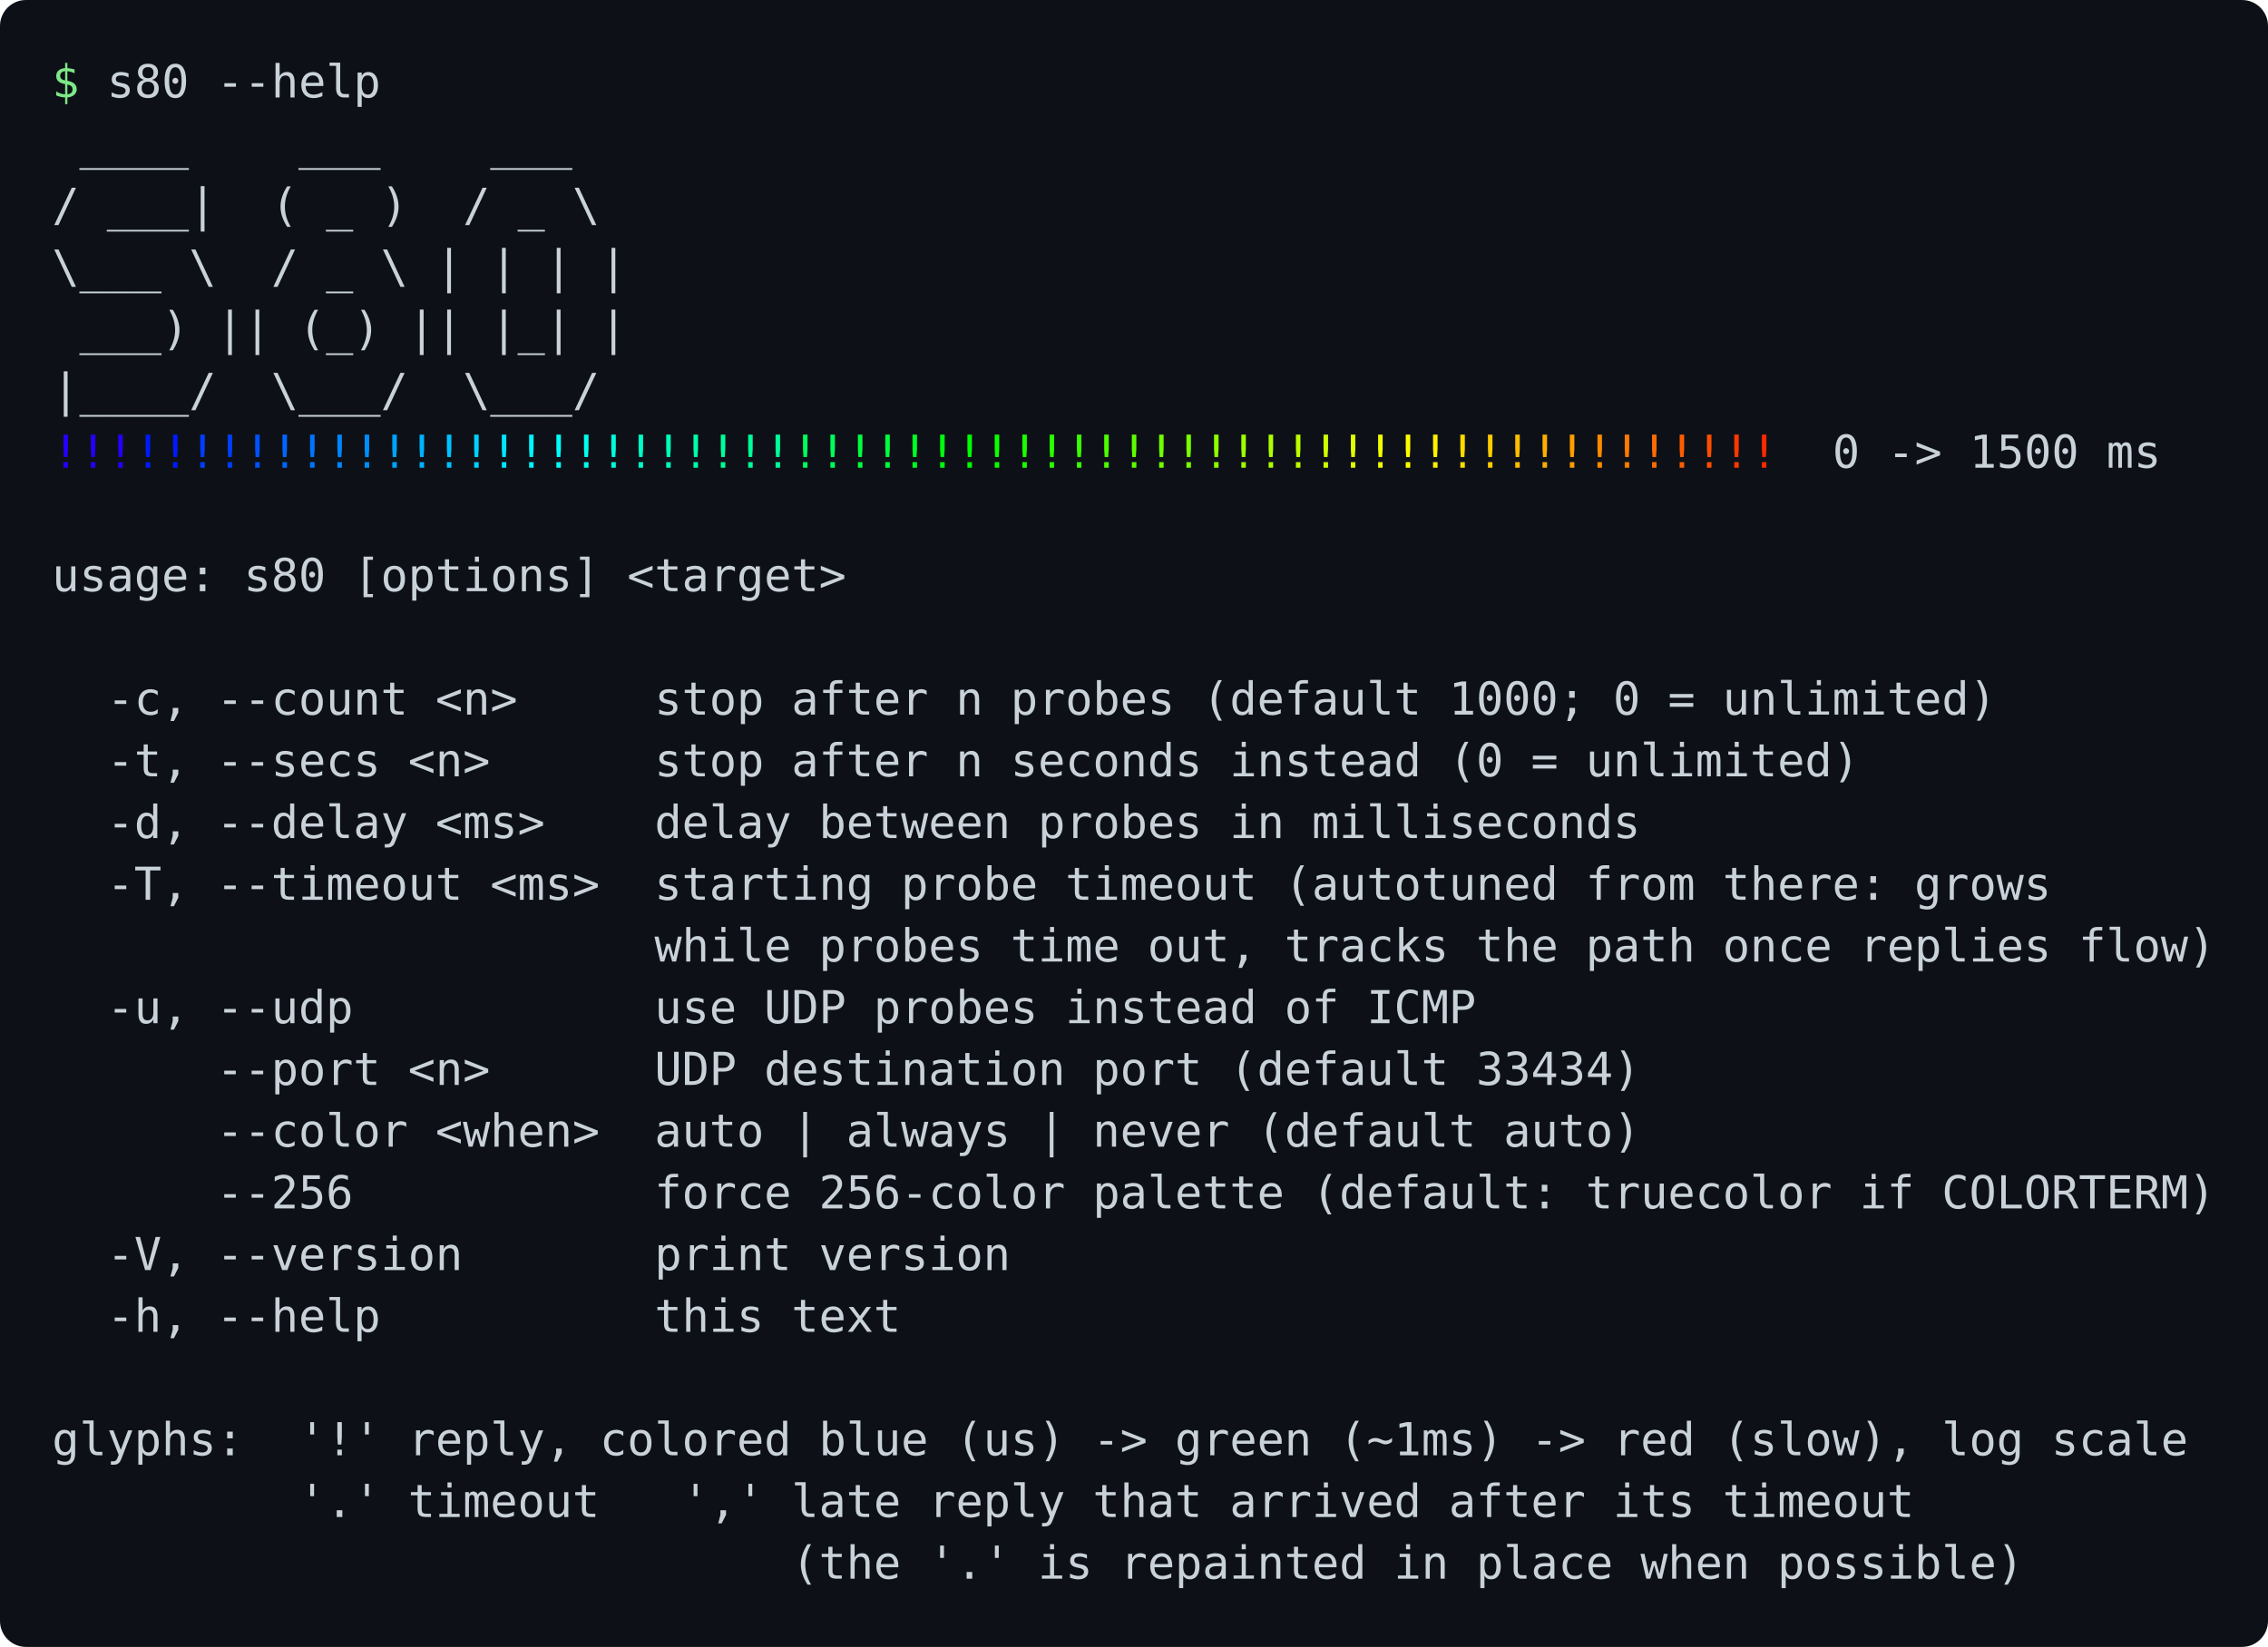
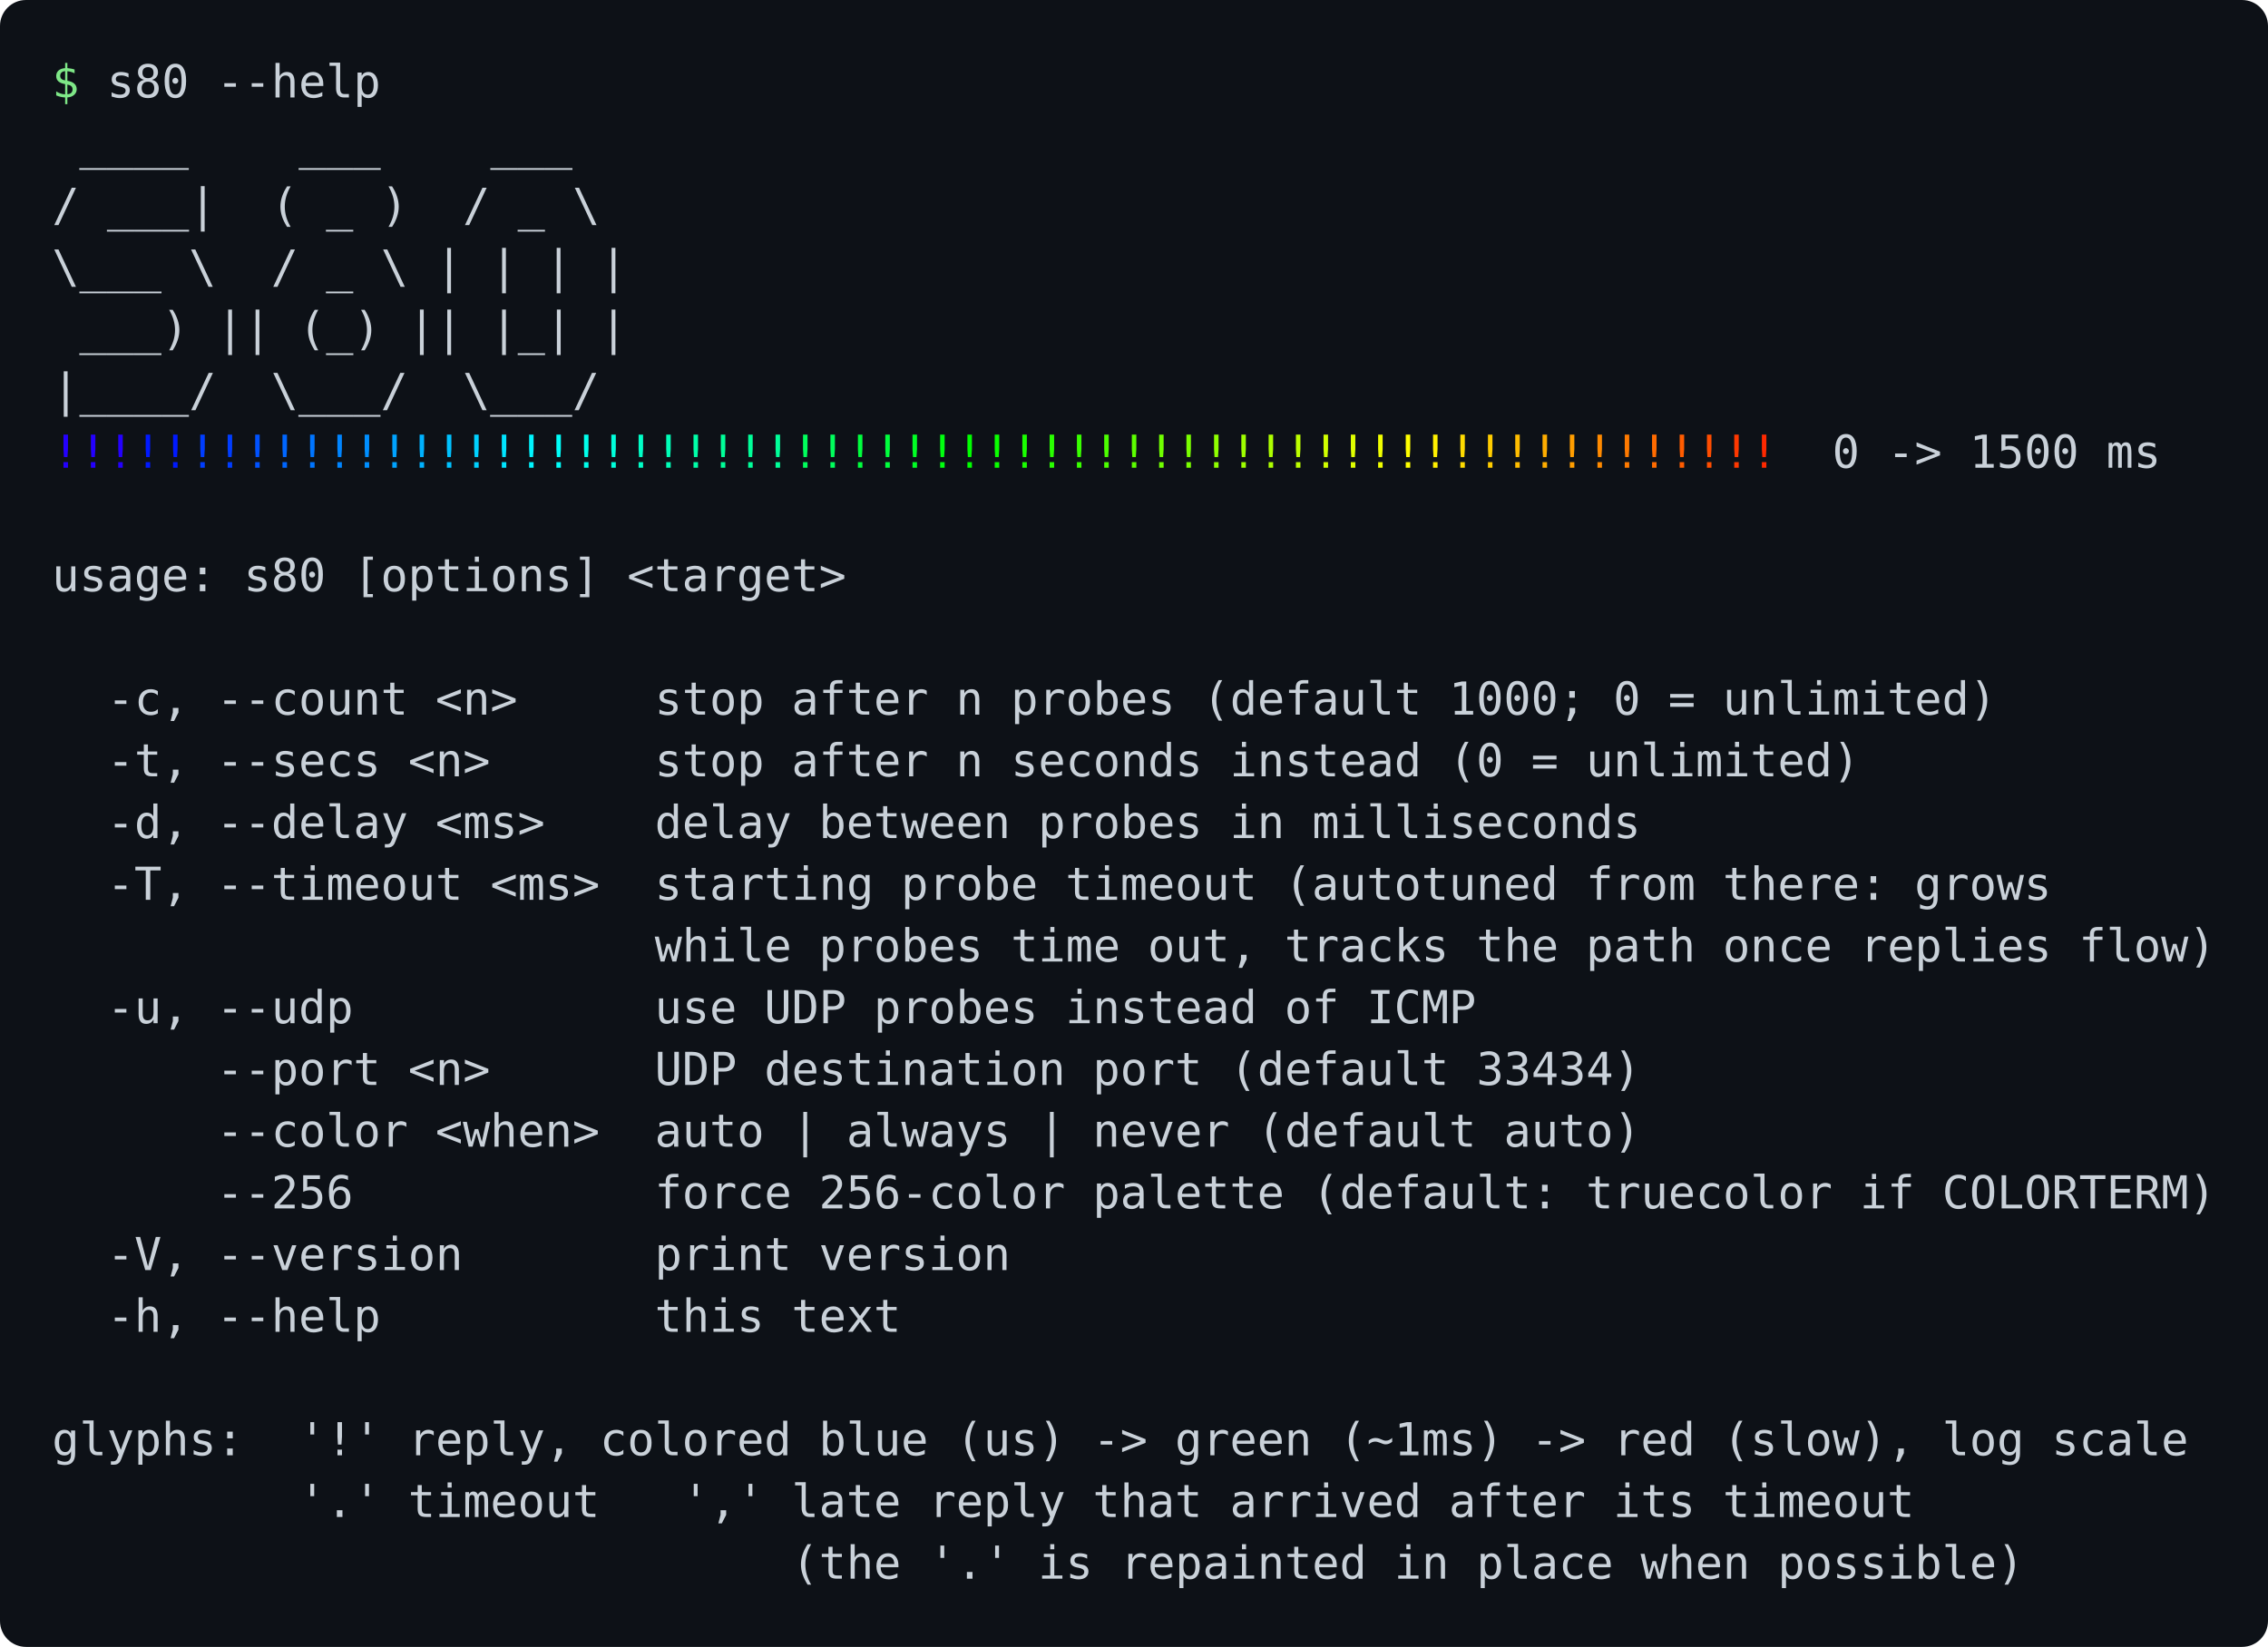
<svg xmlns="http://www.w3.org/2000/svg" viewBox="0 0 698 507" width="698" height="507" role="img" aria-label="s80 terminal output">
  <rect width="698" height="507" rx="8" fill="#0d1117" />
  <g font-family="SF Mono, Menlo, DejaVu Sans Mono, Consolas, monospace" font-size="14" xml:space="preserve">
    <text y="30">
-       <tspan x="16.0" textLength="16.9" lengthAdjust="spacingAndGlyphs" fill="#7ee787">$ </tspan>
-       <tspan x="32.9" textLength="84.3" lengthAdjust="spacingAndGlyphs" fill="#c9d1d9">s80 --help</tspan>
+       <tspan x="16.0" textLength="8.4" lengthAdjust="spacingAndGlyphs" fill="#7ee787">$</tspan>
+       <tspan x="32.9" textLength="25.3" lengthAdjust="spacingAndGlyphs" fill="#c9d1d9">s80</tspan>
+       <tspan x="66.6" textLength="50.6" lengthAdjust="spacingAndGlyphs" fill="#c9d1d9">--help</tspan>
    </text>
    <text y="49">
-       <tspan x="16.0" textLength="160.2" lengthAdjust="spacingAndGlyphs" fill="#c9d1d9"> ____    ___    ___</tspan>
+       <tspan x="24.4" textLength="33.7" lengthAdjust="spacingAndGlyphs" fill="#c9d1d9">____</tspan>
+       <tspan x="91.9" textLength="25.3" lengthAdjust="spacingAndGlyphs" fill="#c9d1d9">___</tspan>
+       <tspan x="150.9" textLength="25.3" lengthAdjust="spacingAndGlyphs" fill="#c9d1d9">___</tspan>
    </text>
    <text y="68">
-       <tspan x="16.0" textLength="168.6" lengthAdjust="spacingAndGlyphs" fill="#c9d1d9">/ ___|  ( _ )  / _ \</tspan>
+       <tspan x="16.0" textLength="8.4" lengthAdjust="spacingAndGlyphs" fill="#c9d1d9">/</tspan>
+       <tspan x="32.9" textLength="33.7" lengthAdjust="spacingAndGlyphs" fill="#c9d1d9">___|</tspan>
+       <tspan x="83.4" textLength="8.4" lengthAdjust="spacingAndGlyphs" fill="#c9d1d9">(</tspan>
+       <tspan x="100.3" textLength="8.4" lengthAdjust="spacingAndGlyphs" fill="#c9d1d9">_</tspan>
+       <tspan x="117.2" textLength="8.4" lengthAdjust="spacingAndGlyphs" fill="#c9d1d9">)</tspan>
+       <tspan x="142.4" textLength="8.4" lengthAdjust="spacingAndGlyphs" fill="#c9d1d9">/</tspan>
+       <tspan x="159.3" textLength="8.4" lengthAdjust="spacingAndGlyphs" fill="#c9d1d9">_</tspan>
+       <tspan x="176.2" textLength="8.4" lengthAdjust="spacingAndGlyphs" fill="#c9d1d9">\</tspan>
    </text>
    <text y="87">
-       <tspan x="16.0" textLength="177.0" lengthAdjust="spacingAndGlyphs" fill="#c9d1d9">\___ \  / _ \ | | | |</tspan>
+       <tspan x="16.0" textLength="33.7" lengthAdjust="spacingAndGlyphs" fill="#c9d1d9">\___</tspan>
+       <tspan x="58.1" textLength="8.4" lengthAdjust="spacingAndGlyphs" fill="#c9d1d9">\</tspan>
+       <tspan x="83.4" textLength="8.4" lengthAdjust="spacingAndGlyphs" fill="#c9d1d9">/</tspan>
+       <tspan x="100.3" textLength="8.4" lengthAdjust="spacingAndGlyphs" fill="#c9d1d9">_</tspan>
+       <tspan x="117.2" textLength="8.4" lengthAdjust="spacingAndGlyphs" fill="#c9d1d9">\</tspan>
+       <tspan x="134.0" textLength="8.4" lengthAdjust="spacingAndGlyphs" fill="#c9d1d9">|</tspan>
+       <tspan x="150.9" textLength="8.4" lengthAdjust="spacingAndGlyphs" fill="#c9d1d9">|</tspan>
+       <tspan x="167.7" textLength="8.4" lengthAdjust="spacingAndGlyphs" fill="#c9d1d9">|</tspan>
+       <tspan x="184.6" textLength="8.4" lengthAdjust="spacingAndGlyphs" fill="#c9d1d9">|</tspan>
    </text>
    <text y="106">
-       <tspan x="16.0" textLength="177.0" lengthAdjust="spacingAndGlyphs" fill="#c9d1d9"> ___) || (_) || |_| |</tspan>
+       <tspan x="24.4" textLength="33.7" lengthAdjust="spacingAndGlyphs" fill="#c9d1d9">___)</tspan>
+       <tspan x="66.6" textLength="16.9" lengthAdjust="spacingAndGlyphs" fill="#c9d1d9">||</tspan>
+       <tspan x="91.9" textLength="25.3" lengthAdjust="spacingAndGlyphs" fill="#c9d1d9">(_)</tspan>
+       <tspan x="125.6" textLength="16.9" lengthAdjust="spacingAndGlyphs" fill="#c9d1d9">||</tspan>
+       <tspan x="150.9" textLength="25.3" lengthAdjust="spacingAndGlyphs" fill="#c9d1d9">|_|</tspan>
+       <tspan x="184.6" textLength="8.4" lengthAdjust="spacingAndGlyphs" fill="#c9d1d9">|</tspan>
    </text>
    <text y="125">
-       <tspan x="16.0" textLength="168.6" lengthAdjust="spacingAndGlyphs" fill="#c9d1d9">|____/  \___/  \___/</tspan>
+       <tspan x="16.0" textLength="50.6" lengthAdjust="spacingAndGlyphs" fill="#c9d1d9">|____/</tspan>
+       <tspan x="83.4" textLength="42.1" lengthAdjust="spacingAndGlyphs" fill="#c9d1d9">\___/</tspan>
+       <tspan x="142.4" textLength="42.1" lengthAdjust="spacingAndGlyphs" fill="#c9d1d9">\___/</tspan>
    </text>
    <text y="144">
      <tspan x="16.0" textLength="25.3" lengthAdjust="spacingAndGlyphs" fill="#2400ff">!!!</tspan>
      <tspan x="41.3" textLength="16.9" lengthAdjust="spacingAndGlyphs" fill="#0019ff">!!</tspan>
      <tspan x="58.1" textLength="16.9" lengthAdjust="spacingAndGlyphs" fill="#003dff">!!</tspan>
      <tspan x="75.0" textLength="8.4" lengthAdjust="spacingAndGlyphs" fill="#0052ff">!</tspan>
      <tspan x="83.4" textLength="8.4" lengthAdjust="spacingAndGlyphs" fill="#0066ff">!</tspan>
      <tspan x="91.9" textLength="8.4" lengthAdjust="spacingAndGlyphs" fill="#0075ff">!</tspan>
      <tspan x="100.3" textLength="8.4" lengthAdjust="spacingAndGlyphs" fill="#0085ff">!</tspan>
      <tspan x="108.7" textLength="8.4" lengthAdjust="spacingAndGlyphs" fill="#008fff">!</tspan>
      <tspan x="117.2" textLength="8.4" lengthAdjust="spacingAndGlyphs" fill="#00a3ff">!</tspan>
      <tspan x="125.6" textLength="8.4" lengthAdjust="spacingAndGlyphs" fill="#00b2ff">!</tspan>
      <tspan x="134.0" textLength="8.4" lengthAdjust="spacingAndGlyphs" fill="#00c2ff">!</tspan>
      <tspan x="142.4" textLength="8.4" lengthAdjust="spacingAndGlyphs" fill="#00d1ff">!</tspan>
      <tspan x="150.9" textLength="8.4" lengthAdjust="spacingAndGlyphs" fill="#00e5ff">!</tspan>
      <tspan x="159.3" textLength="8.4" lengthAdjust="spacingAndGlyphs" fill="#00f5ff">!</tspan>
      <tspan x="167.7" textLength="8.4" lengthAdjust="spacingAndGlyphs" fill="#00fffa">!</tspan>
      <tspan x="176.2" textLength="8.4" lengthAdjust="spacingAndGlyphs" fill="#00ffeb">!</tspan>
      <tspan x="184.6" textLength="8.4" lengthAdjust="spacingAndGlyphs" fill="#00ffdb">!</tspan>
      <tspan x="193.0" textLength="8.4" lengthAdjust="spacingAndGlyphs" fill="#00ffc7">!</tspan>
      <tspan x="201.5" textLength="8.4" lengthAdjust="spacingAndGlyphs" fill="#00ffb8">!</tspan>
      <tspan x="209.9" textLength="8.4" lengthAdjust="spacingAndGlyphs" fill="#00ffa8">!</tspan>
      <tspan x="218.3" textLength="25.3" lengthAdjust="spacingAndGlyphs" fill="#00ff99">!!!</tspan>
      <tspan x="243.6" textLength="16.9" lengthAdjust="spacingAndGlyphs" fill="#00ff5c">!!</tspan>
      <tspan x="260.5" textLength="16.9" lengthAdjust="spacingAndGlyphs" fill="#00ff3d">!!</tspan>
      <tspan x="277.3" textLength="8.4" lengthAdjust="spacingAndGlyphs" fill="#00ff24">!</tspan>
      <tspan x="285.8" textLength="8.4" lengthAdjust="spacingAndGlyphs" fill="#00ff0f">!</tspan>
      <tspan x="294.2" textLength="8.4" lengthAdjust="spacingAndGlyphs" fill="#00ff00">!</tspan>
      <tspan x="302.6" textLength="8.4" lengthAdjust="spacingAndGlyphs" fill="#0aff00">!</tspan>
      <tspan x="311.1" textLength="8.4" lengthAdjust="spacingAndGlyphs" fill="#1aff00">!</tspan>
      <tspan x="319.5" textLength="8.4" lengthAdjust="spacingAndGlyphs" fill="#29ff00">!</tspan>
      <tspan x="327.9" textLength="8.4" lengthAdjust="spacingAndGlyphs" fill="#38ff00">!</tspan>
      <tspan x="336.3" textLength="8.4" lengthAdjust="spacingAndGlyphs" fill="#4cff00">!</tspan>
      <tspan x="344.8" textLength="8.4" lengthAdjust="spacingAndGlyphs" fill="#5cff00">!</tspan>
      <tspan x="353.2" textLength="8.4" lengthAdjust="spacingAndGlyphs" fill="#70ff00">!</tspan>
      <tspan x="361.6" textLength="8.4" lengthAdjust="spacingAndGlyphs" fill="#7aff00">!</tspan>
      <tspan x="370.1" textLength="8.4" lengthAdjust="spacingAndGlyphs" fill="#8fff00">!</tspan>
      <tspan x="378.5" textLength="8.4" lengthAdjust="spacingAndGlyphs" fill="#9eff00">!</tspan>
      <tspan x="386.9" textLength="8.4" lengthAdjust="spacingAndGlyphs" fill="#adff00">!</tspan>
      <tspan x="395.3" textLength="8.4" lengthAdjust="spacingAndGlyphs" fill="#bdff00">!</tspan>
      <tspan x="403.8" textLength="8.4" lengthAdjust="spacingAndGlyphs" fill="#d1ff00">!</tspan>
      <tspan x="412.2" textLength="8.4" lengthAdjust="spacingAndGlyphs" fill="#e0ff00">!</tspan>
      <tspan x="420.6" textLength="8.4" lengthAdjust="spacingAndGlyphs" fill="#f0ff00">!</tspan>
      <tspan x="429.1" textLength="8.4" lengthAdjust="spacingAndGlyphs" fill="#ffff00">!</tspan>
      <tspan x="437.5" textLength="8.4" lengthAdjust="spacingAndGlyphs" fill="#fff000">!</tspan>
      <tspan x="445.9" textLength="8.4" lengthAdjust="spacingAndGlyphs" fill="#ffdb00">!</tspan>
      <tspan x="454.4" textLength="8.4" lengthAdjust="spacingAndGlyphs" fill="#ffcc00">!</tspan>
      <tspan x="462.8" textLength="8.4" lengthAdjust="spacingAndGlyphs" fill="#ffbd00">!</tspan>
      <tspan x="471.2" textLength="8.4" lengthAdjust="spacingAndGlyphs" fill="#ffad00">!</tspan>
      <tspan x="479.6" textLength="8.4" lengthAdjust="spacingAndGlyphs" fill="#ff9e00">!</tspan>
      <tspan x="488.1" textLength="8.4" lengthAdjust="spacingAndGlyphs" fill="#ff8a00">!</tspan>
      <tspan x="496.5" textLength="8.4" lengthAdjust="spacingAndGlyphs" fill="#ff7a00">!</tspan>
      <tspan x="504.9" textLength="8.4" lengthAdjust="spacingAndGlyphs" fill="#ff6b00">!</tspan>
      <tspan x="513.4" textLength="8.4" lengthAdjust="spacingAndGlyphs" fill="#ff5c00">!</tspan>
      <tspan x="521.8" textLength="8.4" lengthAdjust="spacingAndGlyphs" fill="#ff4d00">!</tspan>
      <tspan x="530.2" textLength="8.4" lengthAdjust="spacingAndGlyphs" fill="#ff3800">!</tspan>
      <tspan x="538.7" textLength="8.4" lengthAdjust="spacingAndGlyphs" fill="#ff2900">!</tspan>
-       <tspan x="547.1" textLength="118.0" lengthAdjust="spacingAndGlyphs" fill="#c9d1d9">  0 -&gt; 1500 ms</tspan>
+       <tspan x="563.9" textLength="8.4" lengthAdjust="spacingAndGlyphs" fill="#c9d1d9">0</tspan>
+       <tspan x="580.8" textLength="16.9" lengthAdjust="spacingAndGlyphs" fill="#c9d1d9">-&gt;</tspan>
+       <tspan x="606.1" textLength="33.7" lengthAdjust="spacingAndGlyphs" fill="#c9d1d9">1500</tspan>
+       <tspan x="648.2" textLength="16.9" lengthAdjust="spacingAndGlyphs" fill="#c9d1d9">ms</tspan>
    </text>
    <text y="182">
-       <tspan x="16.0" textLength="244.5" lengthAdjust="spacingAndGlyphs" fill="#c9d1d9">usage: s80 [options] &lt;target&gt;</tspan>
+       <tspan x="16.0" textLength="50.6" lengthAdjust="spacingAndGlyphs" fill="#c9d1d9">usage:</tspan>
+       <tspan x="75.0" textLength="25.3" lengthAdjust="spacingAndGlyphs" fill="#c9d1d9">s80</tspan>
+       <tspan x="108.7" textLength="75.9" lengthAdjust="spacingAndGlyphs" fill="#c9d1d9">[options]</tspan>
+       <tspan x="193.0" textLength="67.4" lengthAdjust="spacingAndGlyphs" fill="#c9d1d9">&lt;target&gt;</tspan>
    </text>
    <text y="220">
-       <tspan x="16.0" textLength="598.5" lengthAdjust="spacingAndGlyphs" fill="#c9d1d9">  -c, --count &lt;n&gt;     stop after n probes (default 1000; 0 = unlimited)</tspan>
+       <tspan x="32.9" textLength="25.3" lengthAdjust="spacingAndGlyphs" fill="#c9d1d9">-c,</tspan>
+       <tspan x="66.6" textLength="59.0" lengthAdjust="spacingAndGlyphs" fill="#c9d1d9">--count</tspan>
+       <tspan x="134.0" textLength="25.3" lengthAdjust="spacingAndGlyphs" fill="#c9d1d9">&lt;n&gt;</tspan>
+       <tspan x="201.5" textLength="33.7" lengthAdjust="spacingAndGlyphs" fill="#c9d1d9">stop</tspan>
+       <tspan x="243.6" textLength="42.1" lengthAdjust="spacingAndGlyphs" fill="#c9d1d9">after</tspan>
+       <tspan x="294.2" textLength="8.4" lengthAdjust="spacingAndGlyphs" fill="#c9d1d9">n</tspan>
+       <tspan x="311.1" textLength="50.6" lengthAdjust="spacingAndGlyphs" fill="#c9d1d9">probes</tspan>
+       <tspan x="370.1" textLength="67.4" lengthAdjust="spacingAndGlyphs" fill="#c9d1d9">(default</tspan>
+       <tspan x="445.9" textLength="42.1" lengthAdjust="spacingAndGlyphs" fill="#c9d1d9">1000;</tspan>
+       <tspan x="496.5" textLength="8.4" lengthAdjust="spacingAndGlyphs" fill="#c9d1d9">0</tspan>
+       <tspan x="513.4" textLength="8.4" lengthAdjust="spacingAndGlyphs" fill="#c9d1d9">=</tspan>
+       <tspan x="530.2" textLength="84.3" lengthAdjust="spacingAndGlyphs" fill="#c9d1d9">unlimited)</tspan>
    </text>
    <text y="239">
-       <tspan x="16.0" textLength="556.4" lengthAdjust="spacingAndGlyphs" fill="#c9d1d9">  -t, --secs &lt;n&gt;      stop after n seconds instead (0 = unlimited)</tspan>
+       <tspan x="32.9" textLength="25.3" lengthAdjust="spacingAndGlyphs" fill="#c9d1d9">-t,</tspan>
+       <tspan x="66.6" textLength="50.6" lengthAdjust="spacingAndGlyphs" fill="#c9d1d9">--secs</tspan>
+       <tspan x="125.6" textLength="25.3" lengthAdjust="spacingAndGlyphs" fill="#c9d1d9">&lt;n&gt;</tspan>
+       <tspan x="201.5" textLength="33.7" lengthAdjust="spacingAndGlyphs" fill="#c9d1d9">stop</tspan>
+       <tspan x="243.6" textLength="42.1" lengthAdjust="spacingAndGlyphs" fill="#c9d1d9">after</tspan>
+       <tspan x="294.2" textLength="8.4" lengthAdjust="spacingAndGlyphs" fill="#c9d1d9">n</tspan>
+       <tspan x="311.1" textLength="59.0" lengthAdjust="spacingAndGlyphs" fill="#c9d1d9">seconds</tspan>
+       <tspan x="378.5" textLength="59.0" lengthAdjust="spacingAndGlyphs" fill="#c9d1d9">instead</tspan>
+       <tspan x="445.9" textLength="16.9" lengthAdjust="spacingAndGlyphs" fill="#c9d1d9">(0</tspan>
+       <tspan x="471.2" textLength="8.4" lengthAdjust="spacingAndGlyphs" fill="#c9d1d9">=</tspan>
+       <tspan x="488.1" textLength="84.3" lengthAdjust="spacingAndGlyphs" fill="#c9d1d9">unlimited)</tspan>
    </text>
    <text y="258">
-       <tspan x="16.0" textLength="488.9" lengthAdjust="spacingAndGlyphs" fill="#c9d1d9">  -d, --delay &lt;ms&gt;    delay between probes in milliseconds</tspan>
+       <tspan x="32.9" textLength="25.3" lengthAdjust="spacingAndGlyphs" fill="#c9d1d9">-d,</tspan>
+       <tspan x="66.6" textLength="59.0" lengthAdjust="spacingAndGlyphs" fill="#c9d1d9">--delay</tspan>
+       <tspan x="134.0" textLength="33.7" lengthAdjust="spacingAndGlyphs" fill="#c9d1d9">&lt;ms&gt;</tspan>
+       <tspan x="201.5" textLength="42.1" lengthAdjust="spacingAndGlyphs" fill="#c9d1d9">delay</tspan>
+       <tspan x="252.0" textLength="59.0" lengthAdjust="spacingAndGlyphs" fill="#c9d1d9">between</tspan>
+       <tspan x="319.5" textLength="50.6" lengthAdjust="spacingAndGlyphs" fill="#c9d1d9">probes</tspan>
+       <tspan x="378.5" textLength="16.9" lengthAdjust="spacingAndGlyphs" fill="#c9d1d9">in</tspan>
+       <tspan x="403.8" textLength="101.2" lengthAdjust="spacingAndGlyphs" fill="#c9d1d9">milliseconds</tspan>
    </text>
    <text y="277">
-       <tspan x="16.0" textLength="615.4" lengthAdjust="spacingAndGlyphs" fill="#c9d1d9">  -T, --timeout &lt;ms&gt;  starting probe timeout (autotuned from there: grows</tspan>
+       <tspan x="32.9" textLength="25.3" lengthAdjust="spacingAndGlyphs" fill="#c9d1d9">-T,</tspan>
+       <tspan x="66.6" textLength="75.9" lengthAdjust="spacingAndGlyphs" fill="#c9d1d9">--timeout</tspan>
+       <tspan x="150.9" textLength="33.7" lengthAdjust="spacingAndGlyphs" fill="#c9d1d9">&lt;ms&gt;</tspan>
+       <tspan x="201.5" textLength="67.4" lengthAdjust="spacingAndGlyphs" fill="#c9d1d9">starting</tspan>
+       <tspan x="277.3" textLength="42.1" lengthAdjust="spacingAndGlyphs" fill="#c9d1d9">probe</tspan>
+       <tspan x="327.9" textLength="59.0" lengthAdjust="spacingAndGlyphs" fill="#c9d1d9">timeout</tspan>
+       <tspan x="395.3" textLength="84.3" lengthAdjust="spacingAndGlyphs" fill="#c9d1d9">(autotuned</tspan>
+       <tspan x="488.1" textLength="33.7" lengthAdjust="spacingAndGlyphs" fill="#c9d1d9">from</tspan>
+       <tspan x="530.2" textLength="50.6" lengthAdjust="spacingAndGlyphs" fill="#c9d1d9">there:</tspan>
+       <tspan x="589.2" textLength="42.1" lengthAdjust="spacingAndGlyphs" fill="#c9d1d9">grows</tspan>
    </text>
    <text y="296">
-       <tspan x="16.0" textLength="666.0" lengthAdjust="spacingAndGlyphs" fill="#c9d1d9">                      while probes time out, tracks the path once replies flow)</tspan>
+       <tspan x="201.5" textLength="42.1" lengthAdjust="spacingAndGlyphs" fill="#c9d1d9">while</tspan>
+       <tspan x="252.0" textLength="50.6" lengthAdjust="spacingAndGlyphs" fill="#c9d1d9">probes</tspan>
+       <tspan x="311.1" textLength="33.7" lengthAdjust="spacingAndGlyphs" fill="#c9d1d9">time</tspan>
+       <tspan x="353.2" textLength="33.7" lengthAdjust="spacingAndGlyphs" fill="#c9d1d9">out,</tspan>
+       <tspan x="395.3" textLength="50.6" lengthAdjust="spacingAndGlyphs" fill="#c9d1d9">tracks</tspan>
+       <tspan x="454.4" textLength="25.3" lengthAdjust="spacingAndGlyphs" fill="#c9d1d9">the</tspan>
+       <tspan x="488.1" textLength="33.7" lengthAdjust="spacingAndGlyphs" fill="#c9d1d9">path</tspan>
+       <tspan x="530.2" textLength="33.7" lengthAdjust="spacingAndGlyphs" fill="#c9d1d9">once</tspan>
+       <tspan x="572.4" textLength="59.0" lengthAdjust="spacingAndGlyphs" fill="#c9d1d9">replies</tspan>
+       <tspan x="639.8" textLength="42.1" lengthAdjust="spacingAndGlyphs" fill="#c9d1d9">flow)</tspan>
    </text>
    <text y="315">
-       <tspan x="16.0" textLength="438.4" lengthAdjust="spacingAndGlyphs" fill="#c9d1d9">  -u, --udp           use UDP probes instead of ICMP</tspan>
+       <tspan x="32.9" textLength="25.3" lengthAdjust="spacingAndGlyphs" fill="#c9d1d9">-u,</tspan>
+       <tspan x="66.6" textLength="42.1" lengthAdjust="spacingAndGlyphs" fill="#c9d1d9">--udp</tspan>
+       <tspan x="201.5" textLength="25.3" lengthAdjust="spacingAndGlyphs" fill="#c9d1d9">use</tspan>
+       <tspan x="235.2" textLength="25.3" lengthAdjust="spacingAndGlyphs" fill="#c9d1d9">UDP</tspan>
+       <tspan x="268.9" textLength="50.6" lengthAdjust="spacingAndGlyphs" fill="#c9d1d9">probes</tspan>
+       <tspan x="327.9" textLength="59.0" lengthAdjust="spacingAndGlyphs" fill="#c9d1d9">instead</tspan>
+       <tspan x="395.3" textLength="16.9" lengthAdjust="spacingAndGlyphs" fill="#c9d1d9">of</tspan>
+       <tspan x="420.6" textLength="33.7" lengthAdjust="spacingAndGlyphs" fill="#c9d1d9">ICMP</tspan>
    </text>
    <text y="334">
-       <tspan x="16.0" textLength="488.9" lengthAdjust="spacingAndGlyphs" fill="#c9d1d9">      --port &lt;n&gt;      UDP destination port (default 33434)</tspan>
+       <tspan x="66.6" textLength="50.6" lengthAdjust="spacingAndGlyphs" fill="#c9d1d9">--port</tspan>
+       <tspan x="125.6" textLength="25.3" lengthAdjust="spacingAndGlyphs" fill="#c9d1d9">&lt;n&gt;</tspan>
+       <tspan x="201.5" textLength="25.3" lengthAdjust="spacingAndGlyphs" fill="#c9d1d9">UDP</tspan>
+       <tspan x="235.2" textLength="92.7" lengthAdjust="spacingAndGlyphs" fill="#c9d1d9">destination</tspan>
+       <tspan x="336.3" textLength="33.7" lengthAdjust="spacingAndGlyphs" fill="#c9d1d9">port</tspan>
+       <tspan x="378.5" textLength="67.4" lengthAdjust="spacingAndGlyphs" fill="#c9d1d9">(default</tspan>
+       <tspan x="454.4" textLength="50.6" lengthAdjust="spacingAndGlyphs" fill="#c9d1d9">33434)</tspan>
    </text>
    <text y="353">
-       <tspan x="16.0" textLength="488.9" lengthAdjust="spacingAndGlyphs" fill="#c9d1d9">      --color &lt;when&gt;  auto | always | never (default auto)</tspan>
+       <tspan x="66.6" textLength="59.0" lengthAdjust="spacingAndGlyphs" fill="#c9d1d9">--color</tspan>
+       <tspan x="134.0" textLength="50.6" lengthAdjust="spacingAndGlyphs" fill="#c9d1d9">&lt;when&gt;</tspan>
+       <tspan x="201.5" textLength="33.7" lengthAdjust="spacingAndGlyphs" fill="#c9d1d9">auto</tspan>
+       <tspan x="243.6" textLength="8.4" lengthAdjust="spacingAndGlyphs" fill="#c9d1d9">|</tspan>
+       <tspan x="260.5" textLength="50.6" lengthAdjust="spacingAndGlyphs" fill="#c9d1d9">always</tspan>
+       <tspan x="319.5" textLength="8.4" lengthAdjust="spacingAndGlyphs" fill="#c9d1d9">|</tspan>
+       <tspan x="336.3" textLength="42.1" lengthAdjust="spacingAndGlyphs" fill="#c9d1d9">never</tspan>
+       <tspan x="386.9" textLength="67.4" lengthAdjust="spacingAndGlyphs" fill="#c9d1d9">(default</tspan>
+       <tspan x="462.8" textLength="42.1" lengthAdjust="spacingAndGlyphs" fill="#c9d1d9">auto)</tspan>
    </text>
    <text y="372">
-       <tspan x="16.0" textLength="666.0" lengthAdjust="spacingAndGlyphs" fill="#c9d1d9">      --256           force 256-color palette (default: truecolor if COLORTERM)</tspan>
+       <tspan x="66.6" textLength="42.1" lengthAdjust="spacingAndGlyphs" fill="#c9d1d9">--256</tspan>
+       <tspan x="201.5" textLength="42.1" lengthAdjust="spacingAndGlyphs" fill="#c9d1d9">force</tspan>
+       <tspan x="252.0" textLength="75.9" lengthAdjust="spacingAndGlyphs" fill="#c9d1d9">256-color</tspan>
+       <tspan x="336.3" textLength="59.0" lengthAdjust="spacingAndGlyphs" fill="#c9d1d9">palette</tspan>
+       <tspan x="403.8" textLength="75.9" lengthAdjust="spacingAndGlyphs" fill="#c9d1d9">(default:</tspan>
+       <tspan x="488.1" textLength="75.9" lengthAdjust="spacingAndGlyphs" fill="#c9d1d9">truecolor</tspan>
+       <tspan x="572.4" textLength="16.9" lengthAdjust="spacingAndGlyphs" fill="#c9d1d9">if</tspan>
+       <tspan x="597.7" textLength="84.3" lengthAdjust="spacingAndGlyphs" fill="#c9d1d9">COLORTERM)</tspan>
    </text>
    <text y="391">
-       <tspan x="16.0" textLength="295.1" lengthAdjust="spacingAndGlyphs" fill="#c9d1d9">  -V, --version       print version</tspan>
+       <tspan x="32.9" textLength="25.3" lengthAdjust="spacingAndGlyphs" fill="#c9d1d9">-V,</tspan>
+       <tspan x="66.6" textLength="75.9" lengthAdjust="spacingAndGlyphs" fill="#c9d1d9">--version</tspan>
+       <tspan x="201.5" textLength="42.1" lengthAdjust="spacingAndGlyphs" fill="#c9d1d9">print</tspan>
+       <tspan x="252.0" textLength="59.0" lengthAdjust="spacingAndGlyphs" fill="#c9d1d9">version</tspan>
    </text>
    <text y="410">
-       <tspan x="16.0" textLength="261.3" lengthAdjust="spacingAndGlyphs" fill="#c9d1d9">  -h, --help          this text</tspan>
+       <tspan x="32.9" textLength="25.3" lengthAdjust="spacingAndGlyphs" fill="#c9d1d9">-h,</tspan>
+       <tspan x="66.6" textLength="50.6" lengthAdjust="spacingAndGlyphs" fill="#c9d1d9">--help</tspan>
+       <tspan x="201.5" textLength="33.7" lengthAdjust="spacingAndGlyphs" fill="#c9d1d9">this</tspan>
+       <tspan x="243.6" textLength="33.7" lengthAdjust="spacingAndGlyphs" fill="#c9d1d9">text</tspan>
    </text>
    <text y="448">
-       <tspan x="16.0" textLength="657.5" lengthAdjust="spacingAndGlyphs" fill="#c9d1d9">glyphs:  '!' reply, colored blue (us) -&gt; green (~1ms) -&gt; red (slow), log scale</tspan>
+       <tspan x="16.0" textLength="59.0" lengthAdjust="spacingAndGlyphs" fill="#c9d1d9">glyphs:</tspan>
+       <tspan x="91.9" textLength="25.3" lengthAdjust="spacingAndGlyphs" fill="#c9d1d9">'!'</tspan>
+       <tspan x="125.6" textLength="50.6" lengthAdjust="spacingAndGlyphs" fill="#c9d1d9">reply,</tspan>
+       <tspan x="184.6" textLength="59.0" lengthAdjust="spacingAndGlyphs" fill="#c9d1d9">colored</tspan>
+       <tspan x="252.0" textLength="33.7" lengthAdjust="spacingAndGlyphs" fill="#c9d1d9">blue</tspan>
+       <tspan x="294.2" textLength="33.7" lengthAdjust="spacingAndGlyphs" fill="#c9d1d9">(us)</tspan>
+       <tspan x="336.3" textLength="16.9" lengthAdjust="spacingAndGlyphs" fill="#c9d1d9">-&gt;</tspan>
+       <tspan x="361.6" textLength="42.1" lengthAdjust="spacingAndGlyphs" fill="#c9d1d9">green</tspan>
+       <tspan x="412.2" textLength="50.6" lengthAdjust="spacingAndGlyphs" fill="#c9d1d9">(~1ms)</tspan>
+       <tspan x="471.2" textLength="16.9" lengthAdjust="spacingAndGlyphs" fill="#c9d1d9">-&gt;</tspan>
+       <tspan x="496.5" textLength="25.3" lengthAdjust="spacingAndGlyphs" fill="#c9d1d9">red</tspan>
+       <tspan x="530.2" textLength="59.0" lengthAdjust="spacingAndGlyphs" fill="#c9d1d9">(slow),</tspan>
+       <tspan x="597.7" textLength="25.3" lengthAdjust="spacingAndGlyphs" fill="#c9d1d9">log</tspan>
+       <tspan x="631.4" textLength="42.1" lengthAdjust="spacingAndGlyphs" fill="#c9d1d9">scale</tspan>
    </text>
    <text y="467">
-       <tspan x="16.0" textLength="573.2" lengthAdjust="spacingAndGlyphs" fill="#c9d1d9">         '.' timeout   ',' late reply that arrived after its timeout</tspan>
+       <tspan x="91.9" textLength="25.3" lengthAdjust="spacingAndGlyphs" fill="#c9d1d9">'.'</tspan>
+       <tspan x="125.6" textLength="59.0" lengthAdjust="spacingAndGlyphs" fill="#c9d1d9">timeout</tspan>
+       <tspan x="209.9" textLength="25.3" lengthAdjust="spacingAndGlyphs" fill="#c9d1d9">','</tspan>
+       <tspan x="243.6" textLength="33.7" lengthAdjust="spacingAndGlyphs" fill="#c9d1d9">late</tspan>
+       <tspan x="285.8" textLength="42.1" lengthAdjust="spacingAndGlyphs" fill="#c9d1d9">reply</tspan>
+       <tspan x="336.3" textLength="33.7" lengthAdjust="spacingAndGlyphs" fill="#c9d1d9">that</tspan>
+       <tspan x="378.5" textLength="59.0" lengthAdjust="spacingAndGlyphs" fill="#c9d1d9">arrived</tspan>
+       <tspan x="445.9" textLength="42.1" lengthAdjust="spacingAndGlyphs" fill="#c9d1d9">after</tspan>
+       <tspan x="496.5" textLength="25.3" lengthAdjust="spacingAndGlyphs" fill="#c9d1d9">its</tspan>
+       <tspan x="530.2" textLength="59.0" lengthAdjust="spacingAndGlyphs" fill="#c9d1d9">timeout</tspan>
    </text>
    <text y="486">
-       <tspan x="16.0" textLength="607.0" lengthAdjust="spacingAndGlyphs" fill="#c9d1d9">                           (the '.' is repainted in place when possible)</tspan>
+       <tspan x="243.6" textLength="33.7" lengthAdjust="spacingAndGlyphs" fill="#c9d1d9">(the</tspan>
+       <tspan x="285.8" textLength="25.3" lengthAdjust="spacingAndGlyphs" fill="#c9d1d9">'.'</tspan>
+       <tspan x="319.5" textLength="16.9" lengthAdjust="spacingAndGlyphs" fill="#c9d1d9">is</tspan>
+       <tspan x="344.8" textLength="75.9" lengthAdjust="spacingAndGlyphs" fill="#c9d1d9">repainted</tspan>
+       <tspan x="429.1" textLength="16.9" lengthAdjust="spacingAndGlyphs" fill="#c9d1d9">in</tspan>
+       <tspan x="454.4" textLength="42.1" lengthAdjust="spacingAndGlyphs" fill="#c9d1d9">place</tspan>
+       <tspan x="504.9" textLength="33.7" lengthAdjust="spacingAndGlyphs" fill="#c9d1d9">when</tspan>
+       <tspan x="547.1" textLength="75.9" lengthAdjust="spacingAndGlyphs" fill="#c9d1d9">possible)</tspan>
    </text>
  </g>
</svg>
